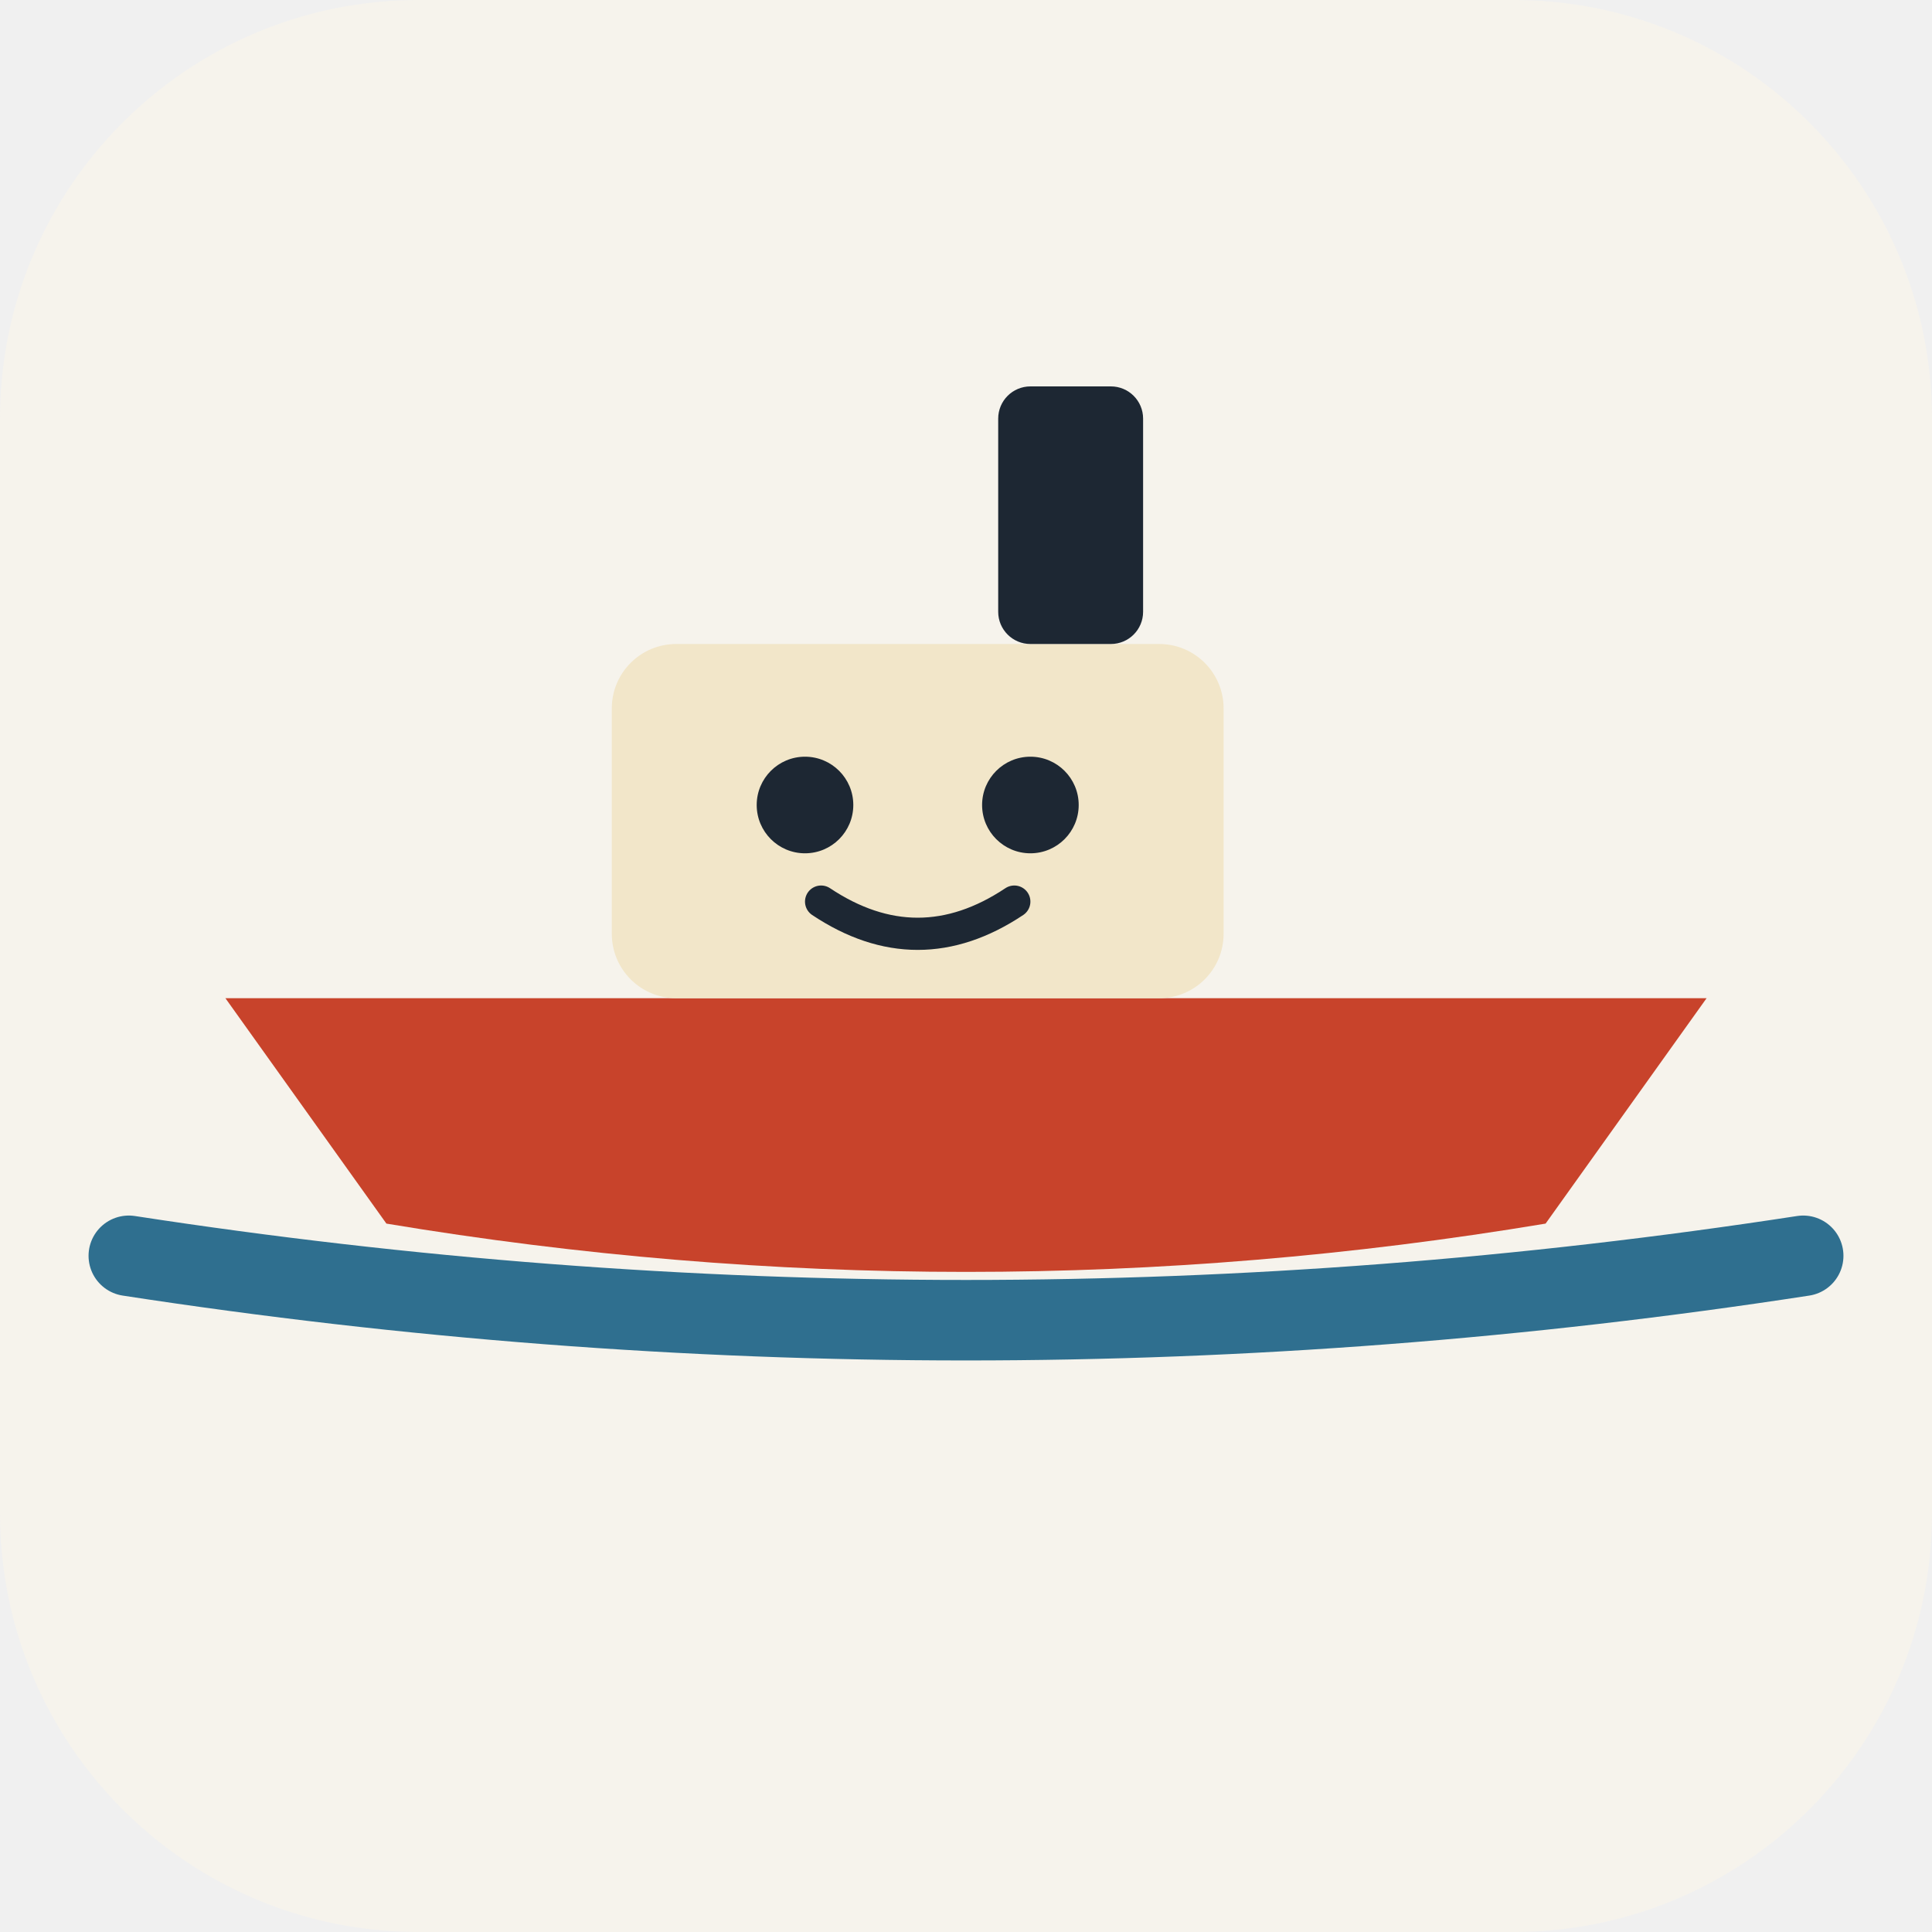
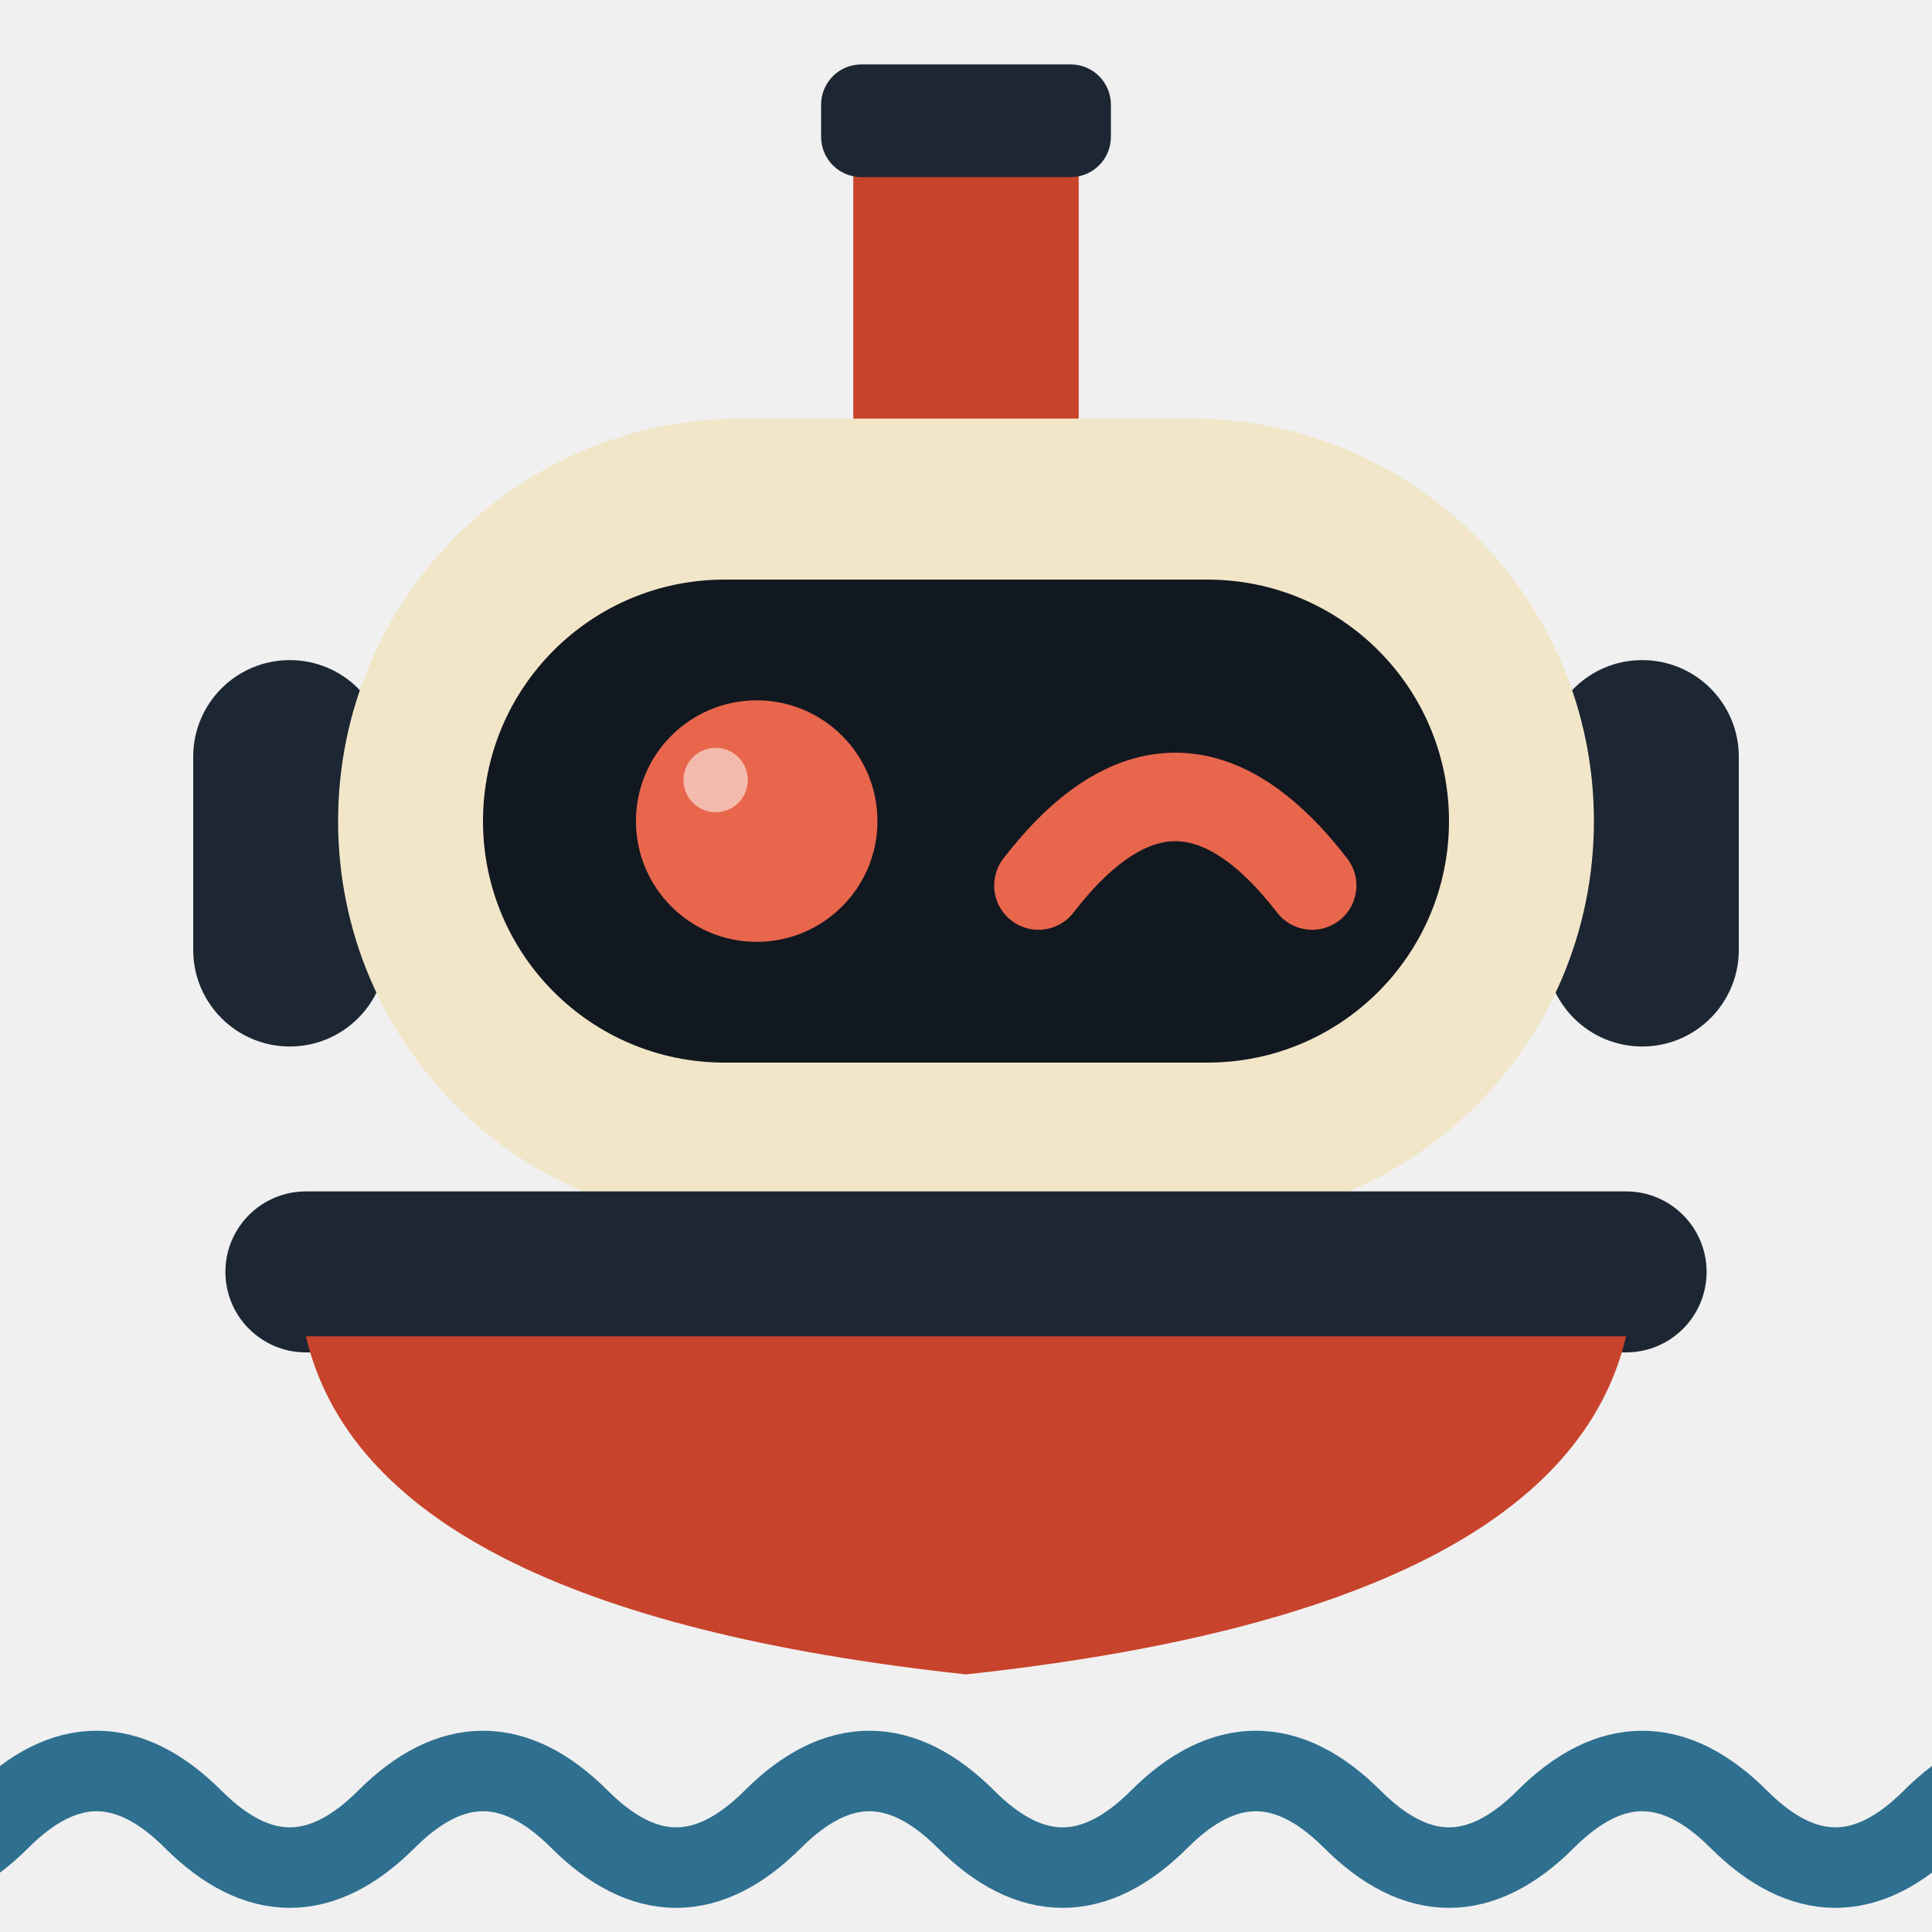
<svg xmlns="http://www.w3.org/2000/svg" viewBox="0 0 120 120">
-   <rect width="120" height="120" rx="26" fill="#f6f3ec" />
-   <g transform="translate(0 12)">
-     <path d="M8 66 Q60 74 112 66" stroke="#2f6f8f" stroke-width="5" fill="none" stroke-linecap="round" />
-     <path d="M14 50 H106 L96 64 Q60 70 24 64 Z" fill="#c8432b" />
-     <rect x="38" y="28" width="38" height="22" rx="4" fill="#f2e6c9" />
-     <rect x="62" y="12" width="9" height="16" rx="2" fill="#1d2733" />
-     <circle cx="50" cy="38" r="3" fill="#1d2733" />
-     <circle cx="64" cy="38" r="3" fill="#1d2733" />
-     <path d="M51 44 Q57 48 63 44" stroke="#1d2733" stroke-width="2" fill="none" stroke-linecap="round" />
-   </g>
+   <defs>
+     <filter id="glow-icon" x="-60%" y="-120%" width="220%" height="340%">
+       <feGaussianBlur stdDeviation="3.2" />
+     </filter>
+   </defs>
+   <rect x="53" y="8" width="14" height="20" rx="2" fill="#c8432b" />
+   <rect x="51" y="4" width="18" height="7" rx="2.5" fill="#1d2733" />
+   <rect x="12" y="41" width="12" height="24" rx="6" fill="#1d2733" />
+   <rect x="96" y="41" width="12" height="24" rx="6" fill="#1d2733" />
+   <rect x="21" y="26" width="78" height="50" rx="25" fill="#f2e6c9" />
+   <rect x="30" y="36" width="60" height="30" rx="15" fill="#121820" />
+   <rect x="39.5" y="43.5" width="15" height="15" rx="7.5" fill="#e8664c" opacity="1" />
+   <circle cx="44.45" cy="48.45" r="2" fill="#fff" opacity="0.55" />
+   <path d="M64.5 55 Q73 44 81.5 55" stroke="#e8664c" stroke-width="5.5" fill="none" stroke-linecap="round" opacity="1" />
+   <rect x="14" y="74" width="92" height="10" rx="5" fill="#1d2733" />
+   <path d="M19 83 H101 Q97 100 60 104 Q23 100 19 83 Z" fill="#c8432b" />
+   <path d="M-24 113 Q-18 107 -12 113 T0 113 Q6 107 12 113 T24 113 Q30 107 36 113 T48 113 Q54 107 60 113 T72 113 Q78 107 84 113 T96 113 Q102 107 108 113 T120 113 Q126 107 132 113 T144 113" stroke="#2f6f8f" stroke-width="5" fill="none" stroke-linecap="round" />
</svg>
